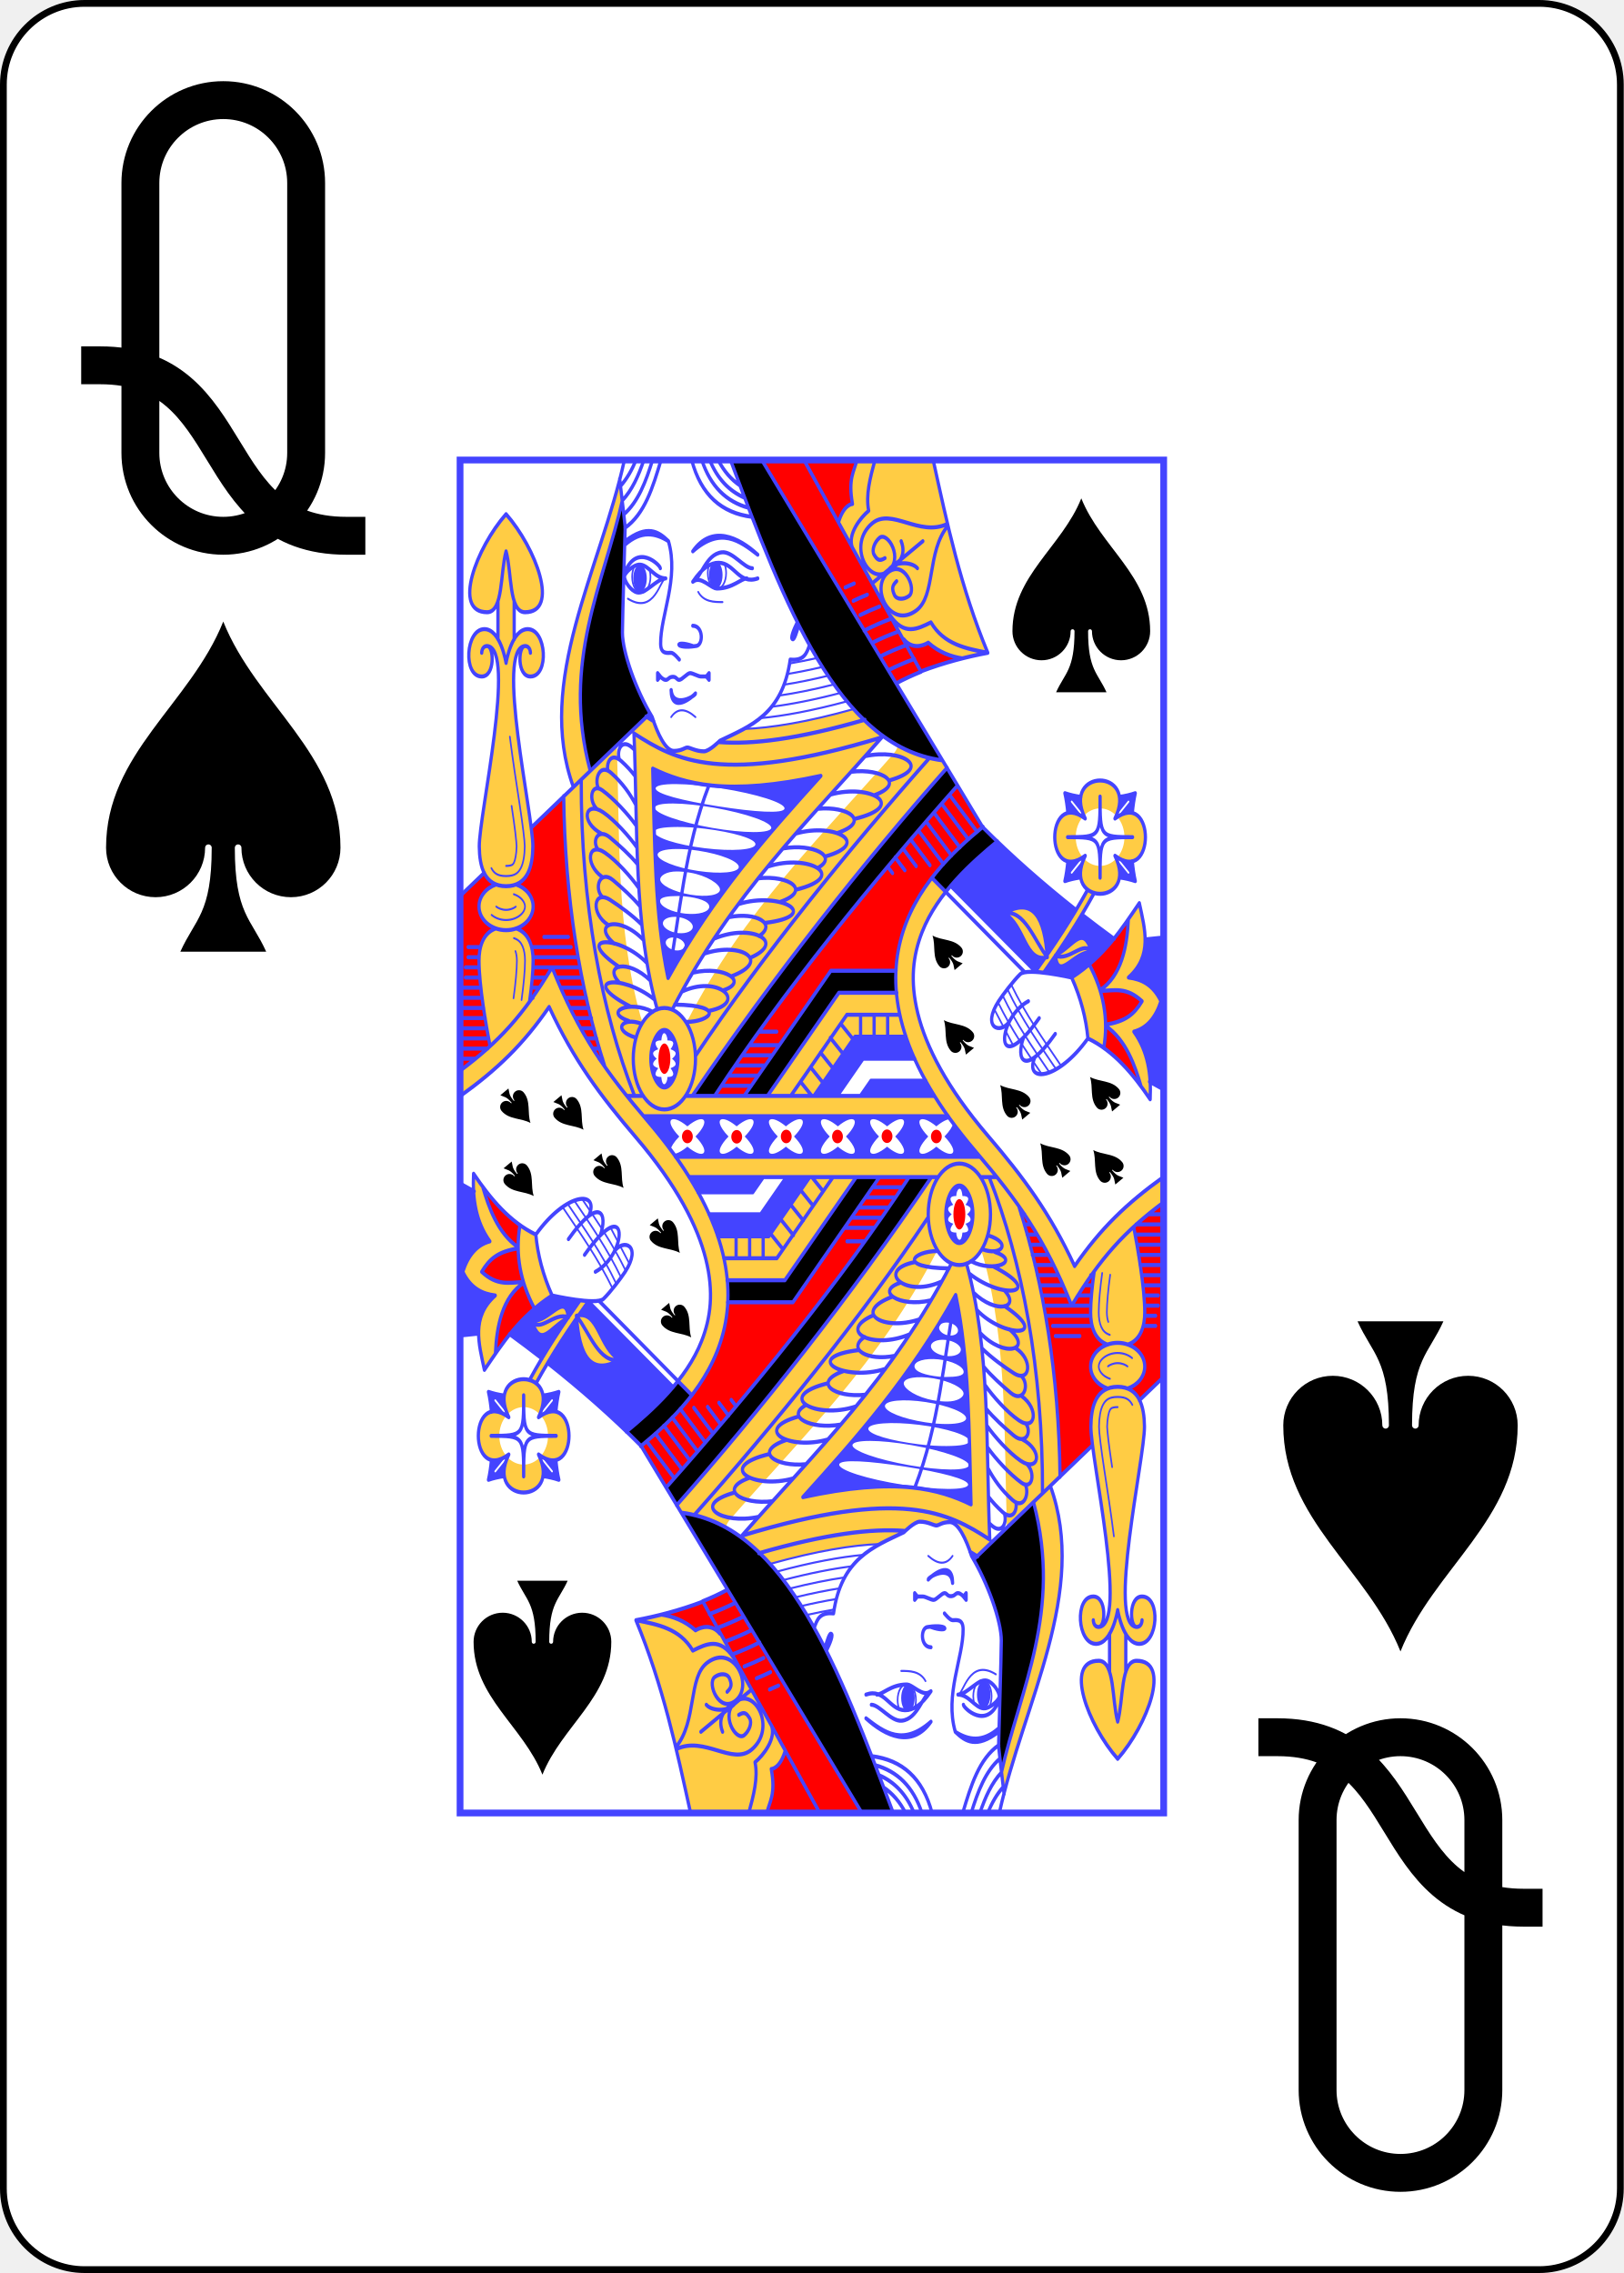
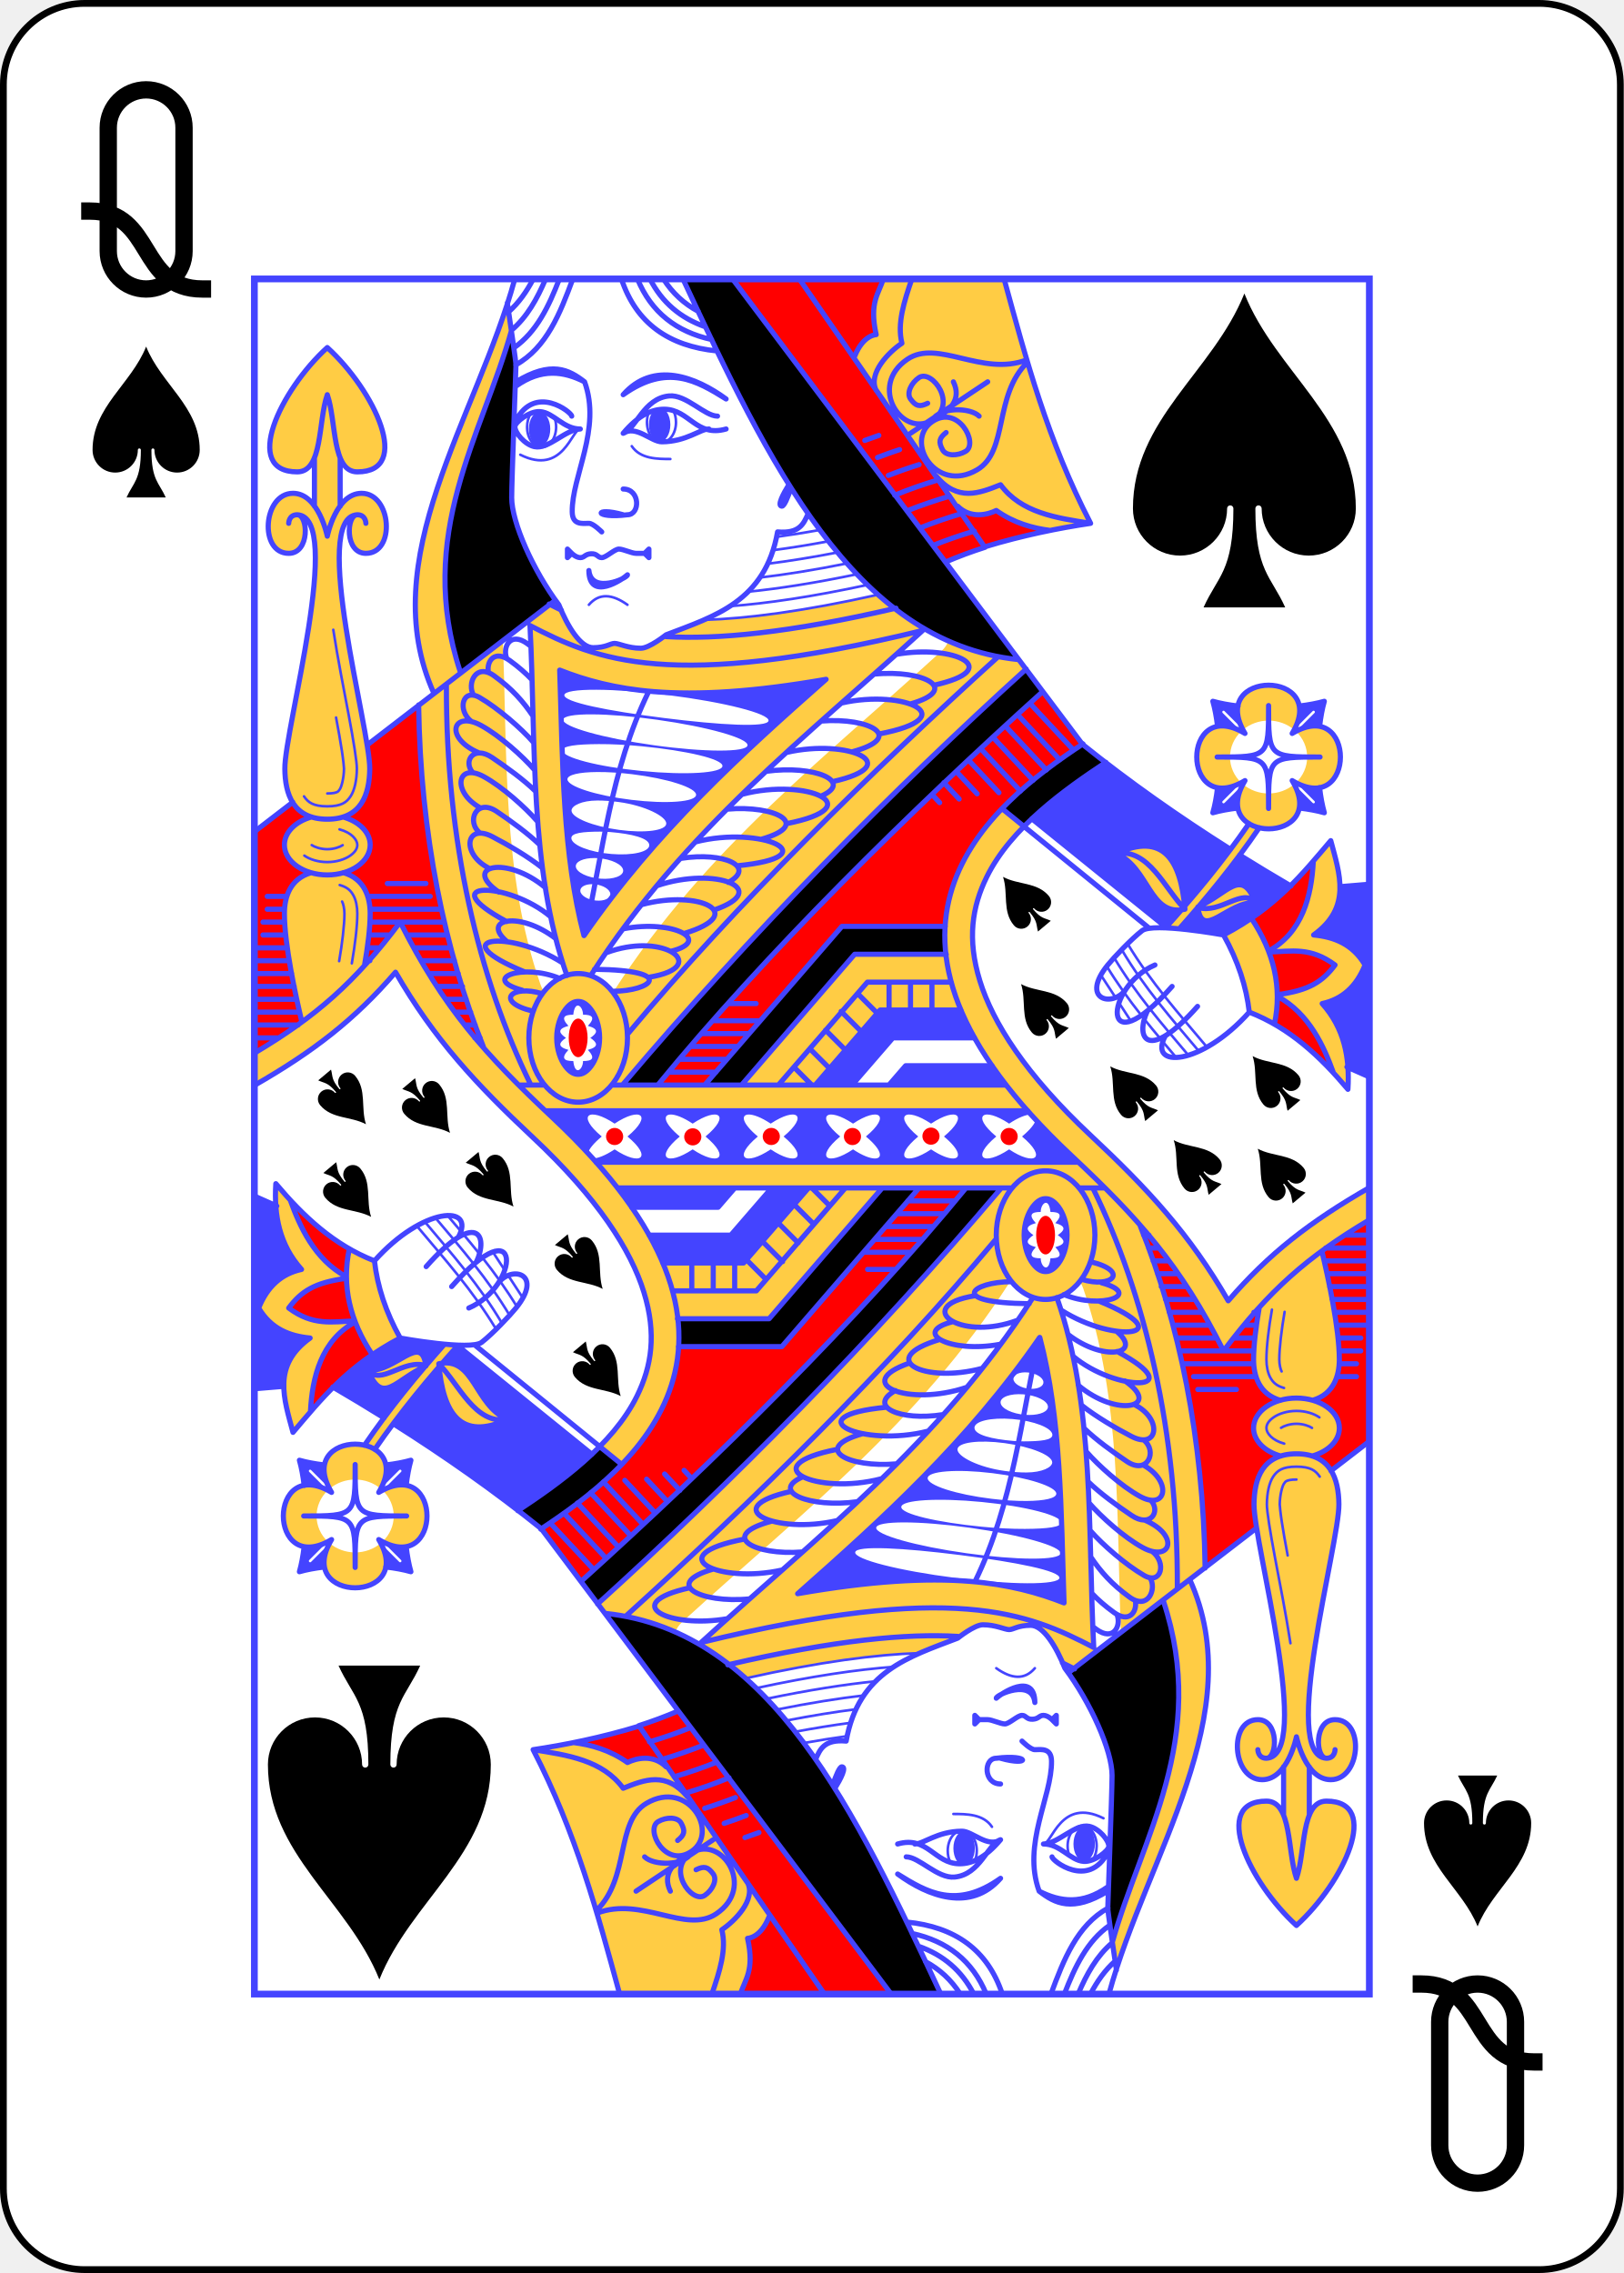
<svg xmlns="http://www.w3.org/2000/svg" xmlns:xlink="http://www.w3.org/1999/xlink" class="card" face="QS" height="3.5in" preserveAspectRatio="none" viewBox="-120 -168 240 336" width="2.5in">
  <defs>
    <symbol id="VSQ" viewBox="-500 -500 1000 1000" preserveAspectRatio="xMinYMid">
      <path d="M-260 100C40 100 -40 460 260 460M-175 0L-175 -285A175 175 0 0 1 175 -285L175 285A175 175 0 0 1 -175 285Z" stroke="black" stroke-width="80" stroke-linecap="square" stroke-miterlimit="1.5" fill="none" />
    </symbol>
    <symbol id="SSQ" viewBox="-600 -600 1200 1200" preserveAspectRatio="xMinYMid">
      <path d="M0 -500C100 -250 355 -100 355 185A150 150 0 0 1 55 185A10 10 0 0 0 35 185C35 385 85 400 130 500L-130 500C-85 400 -35 385 -35 185A10 10 0 0 0 -55 185A150 150 0 0 1 -355 185C-355 -100 -100 -250 0 -500Z" fill="black" />
    </symbol>
    <symbol id="SQ6" preserveAspectRatio="none" viewBox="0 0 1300 2000">
      <path stroke="#44F" stroke-linecap="round" stroke-linejoin="round" stroke-width="3" fill="none" d="M986.603,811.202l17.525,26.837m3.576,5.477 14.288,21.88M993.49,800.868c12.595,20.813 26.365,39.794 40.672,57.94m3.681,4.637c6.057,7.579 12.2,15.026 18.38,22.414m3.579,4.268c4.936,5.872 9.889,11.716 14.837,17.57M1002.289,791.277c25.655,42.892 56.331,77.957 86.527,113.771M1011.321,782.244c26.598,44.899 58.724,81.183 90.152,118.553M1018.211,775.405C1045.438,820.52 1078.197,857.015 1110,895M91.99,409.09c5.346,34.4 12.365,69.897 17.979,99.543 5.614,29.646 9.608,54.847 9.523,62.492 -0.145,13.187 -2.604,25.095 -7.352,32.221C107.393,610.471 101.334,615 85,615 68.666,615 62.607,610.471 57.859,603.346M95.23,511.424c2.783,14.698 5.162,28.283 6.813,38.99 1.65,10.708 2.461,19.517 2.449,20.547 -0.126,11.422 -3.037,21.371 -4.834,24.068 -1.554,2.333 -1.961,2.671 -3.316,3.332C94.986,599.022 91.781,600 85,600M99.244,641.859C113.484,645.758 120,654.053 120,660c0,3.875 -2.134,8.183 -8.246,12.461C105.642,676.739 95.97,680 85,680 74.03,680 64.358,676.739 58.246,672.461M99.477,706.764c8.836,2.486 12.848,6.436 15.93,11.998C118.488,724.324 120,732.046 120,740c0,15.201 -2.706,36.775 -6.41,58.111M102.949,660.283C99.903,662.338 92.86,665 85,665c-7.997,0 -15.198,-2.76 -18.152,-4.828M102.285,726.031C103.523,728.265 105,733.947 105,740c0,13.42 -2.566,34.674 -6.189,55.545M726.76,368.279C639.854,387.672 574.693,396.008 524.839,397.575M715.613,356.589C649.941,370.779 597.123,378.462 554.168,381.631M703.039,344.259c-49.768,10.383 -91.885,16.912 -127.756,20.523M690.788,331.769c-38.303,7.698 -71.908,13.042 -101.508,16.491M680.138,318.872c-30.036,5.827 -57.089,10.165 -81.515,13.253M670.205,305.766c-23.347,4.37 -44.834,7.816 -64.642,10.458M659.573,292.715c-18.048,3.239 -34.946,5.91 -50.783,8.073M390,380c11.945,-13.956 27.221,-12.698 45,0M440,195c10,15 30,15 45,15M310,205c50,25 60,-30 70,-30M350.02,162.055c1.143,3.178 1.786,6.766 1.786,10.564 0,13.036 -7.581,23.604 -16.933,23.604 -9.352,0 -16.933,-10.568 -16.933,-23.604 0,-5.798 1.5,-11.108 3.988,-15.217M488.558,153.607c1.908,3.82 3.026,8.463 3.026,13.47 0,13.036 -7.581,23.604 -16.933,23.604 -9.352,0 -16.933,-10.568 -16.933,-23.604 0,-4.033 0.725,-7.829 2.004,-11.149" />
-       <use xlink:href="#SSQ" height="90" width="90" transform="translate(1188,935)scale(1,0.8)rotate(-40)translate(-45,-45)" />
-       <use xlink:href="#SSQ" height="90" width="90" transform="translate(1194,1043)scale(1,0.8)rotate(-40)translate(-45,-45)" />
-       <use xlink:href="#SSQ" height="90" width="90" transform="translate(1096,1033)scale(1,0.8)rotate(-40)translate(-45,-45)" />
-       <use xlink:href="#SSQ" height="90" width="90" transform="translate(1022,947)scale(1,0.8)rotate(-40)translate(-45,-45)" />
-       <use xlink:href="#SSQ" height="90" width="90" transform="translate(918,851)scale(1,0.8)rotate(-40)translate(-45,-45)" />
-       <use xlink:href="#SSQ" height="90" width="90" transform="translate(897,726)scale(1,0.8)rotate(-40)translate(-45,-45)" />
+       <use xlink:href="#SSQ" height="90" width="90" transform="translate(1188,935)scale(1,1)rotate(-40)translate(-45,-45)" />
+       <use xlink:href="#SSQ" height="90" width="90" transform="translate(1194,1043)scale(1,1)rotate(-40)translate(-45,-45)" />
+       <use xlink:href="#SSQ" height="90" width="90" transform="translate(1096,1033)scale(1,1)rotate(-40)translate(-45,-45)" />
+       <use xlink:href="#SSQ" height="90" width="90" transform="translate(1022,947)scale(1,1)rotate(-40)translate(-45,-45)" />
+       <use xlink:href="#SSQ" height="90" width="90" transform="translate(918,851)scale(1,1)rotate(-40)translate(-45,-45)" />
+       <use xlink:href="#SSQ" height="90" width="90" transform="translate(897,726)scale(1,1)rotate(-40)translate(-45,-45)" />
    </symbol>
    <symbol id="SQ5" preserveAspectRatio="none" viewBox="0 0 1300 2000">
      <path stroke="#44F" stroke-linecap="round" stroke-linejoin="round" stroke-width="6" fill="none" d="M435,885A57.5,75 0 0 1 377.5,960 57.5,75 0 0 1 320,885 57.5,75 0 0 1 377.5,810 57.5,75 0 0 1 435,885v0M417.077,940H876.026M308.271,940h28.757M339.491,970H901.478M131.845,543.196 351.035,374.589M6.9310566e-5,644.615 44.832,610.129M1138.166,665.182C1077.993,627.183 1020.125,586.553 965.296,542.458M1208.58,707.907c-20.188,-11.785 -40.16,-23.815 -59.891,-36.121M557.518,-3.5577172e-4 965.446,542.578M1299.729,1059.765c-68.477,39.278 -116.733,76.573 -164.284,131.813 -44.949,-77.848 -93.918,-130.607 -160.209,-192.689 -76.06,-71.231 -114.274,-131.591 -129.371,-180.426 -15.097,-48.834 -8.908,-86.603 7.949,-120.969 28.317,-57.727 91.513,-102.355 139.07,-133.864M499.685,0.037C598.837,212.453 698.514,423.778 890.342,443.851M364.365,812.312C320.077,685.414 328.509,542.63 321.336,404.177c76.717,39.852 163.357,77.441 457.882,5.761C644.587,533.127 501.693,642.054 392.457,811.847M355.977,456.125c29.63,11.748 64.921,21.562 110.043,25.154 51.306,4.084 115.563,0.486 200.578,-14.406 -98.578,87.128 -198.392,177.482 -282.246,298.861 -24.965,-94.927 -24.797,-201.063 -28.375,-309.609v0M867.343,440.406C719.63,574.076 560.439,730.575 436.094,879.438M223.892,472.869c-0.823,183.169 37.986,343.482 98.116,466.271M191.498,496.713c2.086,150.922 30.405,286.392 75.553,398.739M429.507,939.468C578.783,763.04 746.552,593.77 899.911,454.841M470.355,940.012C595.553,787.076 764.145,621.017 918.956,481.379M525,940 685,755h120.419M567.926,940.05 699.861,787.5h106.789M611.465,939.39 714.723,820h97.264M654.392,939.439 729.584,852.5h93.897M697.397,939.399 744.445,885h95.046M740.075,939.736 759.307,917.5H860M906.392,629.423 1063.785,756.677M871.924,617.813 1043.244,757.011M459.619,481.348C414.869,573.513 406.452,669.627 385,765M303.656,-0.002C259.093,162.789 138.614,327.078 209.423,483.473M240.1,458.28C187.085,297.86 265.541,182.854 300.096,58.96M805.811,330.134c14.888,-6.445 30.422,-12.16 46.149,-17.214M0.097,902.739C71.866,860.067 117.037,820.617 170,750c50,100 99.857,155.164 176.979,227.389 281.561,263.684 94.151,409.611 -13.084,480.469M377.5,842.5c4.423,0 9.318,2.003 14.867,9.24C397.916,858.978 402.5,871.022 402.5,885c0,13.978 -4.584,26.022 -10.133,33.26C386.818,925.497 381.923,927.5 377.5,927.5c-4.423,0 -9.318,-2.003 -14.867,-9.24C357.084,911.022 352.5,898.978 352.5,885c0,-13.978 4.584,-26.022 10.133,-33.26C368.182,844.503 373.077,842.5 377.5,842.5v0M1130,765c16.819,30.213 26.654,60.208 30,90 47.231,18.324 82.887,51.837 115,90 2.342,-37.044 -4.297,-71.387 -30,-100 23.35,-4.999 40.003,-20.019 50,-45 -14.528,-24.402 -35.976,-32.699 -60,-35 44.875,-32.167 30.267,-71.339 20,-110 -32.963,38.744 -63.867,77.98 -125,110v0M1300,705.833l-34.324,2.86M1300,930.555l-26.171,-11.632M1192.727,836.426c37.699,20.42 54.567,59.519 65.28,89.01M1182.969,784.923c26.555,-0.869 48.454,-6.172 77.031,15.077 -14.637,19.516 -30.136,29.721 -67.201,34.643M1234.629,679.158c-1.994,40.389 -12.783,83.276 -52.204,104.577M1162.343,745.425c26.538,39.875 36.074,80.877 26.979,123.434M1130,765c0,0 -82.168,-15 -95,-5 -12.832,10 -32.969,31.307 -40,40 -31.97,39.527 3.645,49.729 20,30M1050,800c-59.312,25.45 -64.226,120.615 20,25M1041.193,853.529c-14.944,32.294 0.758,60.301 58.5,-5.248M1062.185,882.591C1040.994,921.292 1103.755,918.144 1160,855M1063.252,755.8c33.572,-37.624 66.287,-76.827 96.446,-120.735M1078.458,757.687c32.493,-36.683 64.095,-75.006 93.255,-117.826M1085,735c-4.952,-58.002 -25.404,-90.068 -80,-65 38.526,16.691 38.617,74.158 80,65v0M1005,670c37.807,-6.254 56.14,40.797 80,65M1100,732.332c35,-15 50.673,-47.071 67.282,-5 -32.282,-2.084 -62.282,45 -67.282,5v0M1100.066,732.845c26.326,8.267 52.462,-23.905 67.216,-5.514M1155,585C1080,630 1080,485 1155,530c-45,-75 100,-75 55,0 75,-45 75,100 10e-5,55 45,75 -100,75 -55,10e-6v0M1242.5,557.5c-60,0 -60,0 -60,-60 0,60 0,60 -60,60 60,0 60,0 60,60 0,-60 0,-60 60,-60v0M1122.974,521.343c-1.248,-10.594 -3.073,-20.44 -5.474,-28.843 8.577,2.45 18.654,4.3 29.498,5.55M1146.755,616.978c-10.751,1.249 -20.742,3.09 -29.255,5.522 2.422,-8.479 4.258,-18.424 5.507,-29.126M1241.948,592.986c1.25,10.85 3.1,20.933 5.552,29.514 -8.414,-2.404 -18.273,-4.23 -28.883,-5.478M1218.576,497.983c10.625,-1.248 20.499,-3.076 28.924,-5.483 -2.415,8.453 -4.247,18.364 -5.495,29.029M357.959,386.261c-4.785,-2.306 -9.524,-4.688 -14.283,-7.126M748.069,383.939C622.451,413.088 538.889,420.538 479.792,417.078M355.99,456.129c29.627,11.745 64.914,21.559 110.029,25.15 51.303,4.084 115.556,0.486 200.564,-14.404C568.012,554 468.16,644.256 384.25,765.713 359.238,670.907 359.539,564.676 355.99,456.129v0M85,135c10.787,31.13 5,90 35,90 65,0 20,-95 -35,-145 -55,50 -100,145 -35,145 30,0 24.213,-58.87 35,-90v0M40,285c0,0 0,-10 10,-10 12.881,0 15,45 -10,45 -35,0 -30,-70 5,-70 30,0 40,50 40,50 0,0 10,-50 40,-50 35,0 40,70 5,70 -25,0 -22.881,-45 -10,-45 10,0 10,10 10,10M120,275c-55,2.668 15,250 14.491,296.289C134.168,600.673 125,630 85,630 45,630 35.832,600.673 35.509,571.289 35,525 105,277.668 50,275M70,264.984V208.333M100,265.189V208.744M103.206,627.393C121.818,632.488 135,645.167 135,660c0,19.33 -22.386,35 -50,35 -27.614,0 -50,-15.67 -50,-35 0,-14.83 13.177,-27.506 31.782,-32.604M65.931,692.476C41.675,699.577 35,720.74 35,740c0,36.244 13.136,96.133 20.364,126.343M128.369,800.677C132.147,778.914 135,756.89 135,740c0,-19.399 -6.772,-40.731 -31.462,-47.677M256.892,885h6.386M1.1417102e-4,885 28.737,885M245.572,870h11.901M2.5229169e-5,870 51.088,870M233.67,855h18.578M4.1609595e-5,855 52.54,855M222.93,840h24.093M7.6084636e-5,840 49.347,840M212.771,825h29.898M4.2336546e-5,825 46.444,825M203.192,810h34.543M4.0905762e-6,810 43.541,810M194.483,795h38.897M129.462,795h5.225M-3.8457096e-5,795 40.638,795M186.065,780h42.961M131.784,780h14.514M-3.1733115e-5,780 38.316,780M178.228,765h46.734M133.816,765h24.673M10,765H36.284M134.687,750h86.502M10,750H34.543M134.977,735h83.018M15,735H35.123M132.655,720H205M15,720H37.845M155,705h45M325,510c-11.823,-17.571 -24.455,-31.947 -45.421,-47.163 -21.678,-15.732 -32.015,9.636 -23.863,22.705M325,540c-13.684,-15.717 -40.727,-39.318 -62.257,-51.807 -20.397,-11.832 -26.523,15.099 -9.535,27.995M326.649,572.539c-13.684,-15.717 -40.423,-39.856 -62.257,-51.807 -33.042,-18.086 -43.839,14.159 -2.743,31.807M329.682,632.145c-13.684,-15.717 -40.423,-39.856 -62.257,-51.807 -30.812,-16.866 -37.656,16.866 -5.116,35.807M328.068,597.688c-13.861,-13.59 -33.316,-27.705 -50.773,-39.513 -22.074,-14.931 -34.105,4.474 -22.836,17.226M332.196,659.388c-13.77,-13.233 -32.62,-26.885 -49.583,-38.358 -24.045,-16.263 -36.173,12.272 -19.252,25.316M335.481,686.606C319.244,673.642 295.514,659.744 277.425,650.338c-31.27,-16.261 -36.887,20.479 -3.298,37.121M339.442,709.944C293.812,671.344 241.204,684.642 285,715M345.578,743.858c-49.783,-42.234 -140.14,-42.27 -51.454,5.5M359.154,797.427C296.308,757.356 217.415,767.986 315.257,808.088M356.152,815.716c-43.416,-18.163 -92.791,0.21 -43.971,13.658M335.796,833.551c-36.462,-11.384 -55.926,9.427 -11.424,20.211M323.637,467.387c-7.192,-7.586 -15.51,-14.892 -25.859,-22.401 -17.521,-12.715 -26.719,0.327 -25.123,12.489M322.159,428.227c-1.318,-1.002 -2.67,-2.006 -4.059,-3.014 -19.412,-14.087 -28.607,3.442 -24.227,16.361M351.502,769.347c-41.829,-32.623 -87.13,-22.987 -57.826,2.599M396.51,805.034c97.552,1.04 65.936,25.615 21.194,25.634M410.204,785.716c31.879,-11.92 60.58,-9.172 74.958,-1.629 16.817,8.823 14.04,24.205 -26.164,30.349M430.55,757.732c58.577,-11 103.695,13.949 55.485,26.189M451.623,729.604c67.421,-18.097 125.455,10.742 49.426,33.663M469.152,707.617c69.253,-23.471 135.427,4.475 67.152,28.145M497.035,675.734c50.502,-8.008 88.675,9.666 55.551,28.022M514.063,656.567c77.254,-19.945 157.955,17.262 48.763,27.753M550.915,618.31c57.176,-5.002 100.009,18.027 40.226,35.034M568.891,600.939c75.248,-19.798 151.842,14.609 51.224,34.336M596.84,574.156c55.645,-7.643 102.468,11.747 64.246,28.765M620.738,552.108c71.57,-16.516 140.665,14.62 53.46,34.064M660.734,515.57c57.115,-4.525 99.001,18.874 36.455,35.786M684.387,494.589c73.88,-16.895 144.864,16.899 43.681,36.081M722.796,460.826c57.765,-5.504 101.75,17.66 42.025,34.797M748.431,437.765c68.018,-11.92 127.591,17.439 43.802,36.027M645.552,273.862C640.452,285.479 635.593,297.26 610,295c-14.372,81.302 -73.773,98.388 -130,120 0,0 -19.419,15.646 -29.419,15.646C435.581,430.646 425,425 420,425c-5,0 -10,5 -25,5 -15,0 -30,-25 -40,-50 -30,-40 -55,-96.045 -55,-125 0,-20 5.003,-149.999 5,-155 -0.002,-3.089 -5.728,-42.446 -10.104,-72.074M622.933,240.321C616.616,250.552 609.194,264.742 615,265c2.734,0.121 6.97,-10.378 10.244,-19.906M904.16,494.814l50.564,54.175M889.99,508.204l48.735,52.216M875.348,521.087l48.019,51.449M861.637,534.968l46.154,49.451M847.017,547.875l45.963,49.246M832.833,561.25l35.288,37.809M818.663,574.639l24.026,25.742M803.865,587.356l17.842,19.116M790.064,601.14l8.928,9.566M482.759,925h55.419M495.895,910h55.008M508.21,895h55.829M521.346,880h55.419M534.483,865h55.419M552.956,845H585M790,820v32.5M765,820v32.5M740,820v32.5M703.268,833.268l22.578,22.578M684.089,854.089l23.399,23.399M665.936,875.936l22.783,22.783M648.194,898.194l22.578,22.578M629.22,919.22l20.731,20.731M791.296,310.755c15.63,-6.297 31.834,-11.835 48.115,-16.69M776.157,290.351c15.845,-6.355 32.273,-11.933 48.765,-16.813M760.822,270.486c16.181,-6.504 32.973,-12.196 49.824,-17.161M746.548,252.229c16.426,-6.796 33.542,-12.736 50.759,-17.91M739.121,229.174c11.718,-4.608 23.734,-8.797 35.842,-12.6M726.547,208.228c8.464,-3.276 17.075,-6.335 25.756,-9.191M711.686,188.339c5.395,-2.008 10.857,-3.949 16.37,-5.825M900.409,94.432C848.546,114.254 796.728,69.77 761.432,93.622 715,125 755,185 789.335,165.189 821.135,146.84 790,105 775,115c-9.303,6.202 -14.888,18.309 -10,25 6.18,8.459 10.489,9.628 20,5M901.467,97.133C861.761,135.456 879.347,201.012 842.741,222.521 794.423,250.91 757.503,188.968 790.171,166.514c30.256,-20.796 54.606,25.324 39.12,34.554 -9.604,5.724 -22.937,5.55 -26.869,-1.743 -4.972,-9.221 -4.172,-13.613 4.102,-20.203M765,180l90,-60M845,160c-10,-10 -45.467,-11.357 -55,5 22.008,-11.038 34.763,-24.757 25,-45M795,230c25,30 50,20 75,10 24.055,32.765 64.661,38.666 105,45M725,130C715,110 740,85 755,75 749.149,51.949 757.707,26.01 766.594,0.005M700,90c10,-25 25,-25 25,-25 -8.483,-38.172 3.289,-47.867 8.187,-64.931M427.964,0.018C445.065,51.748 483.313,78.4 539.319,83.994M446.671,0.044C462.631,38.844 492.036,61.7 533.14,70.683M461.245,0.016C475.225,27.447 496.929,45.719 525.584,55.748M476.996,0.108C487.38,16.454 500.998,28.964 517.636,37.894M371.264,0.044C356.344,40.197 340.918,80.075 304.697,100.286M355.609,0.044C343.343,31.804 329.139,61.846 302.671,80.299M339.571,0.021C329.734,23.196 317.891,44.53 299.715,59.884M325.157,0.084C317.465,14.722 308.277,27.965 296.268,38.544M305,120c41.102,-25.066 61.561,-14.287 80,0 20,55 -15,110 -14.419,151.676 0.216,15.477 11.727,13.449 19.419,13.324 4.999,-0.081 15,10 15,10M305,125c29.586,-20.976 55.476,-17.507 80,-5M430,245c20,0 20,30 5,30 -40,5 -40,-10 -5,0M365,315v10l5,-5 -5,-5v0M455,320l5,-5v10l-5,-5v0M370,320c0,0 5,5 10,5 5,0 5.244,-4.01 12.322,-4.485C400,320 400,325 405,325c5,0 15,-10 20,-10 5,0 15,5 20,5h10M390,340c3.07,28.452 45.614,8.689 45,5 -5,5 -44.772,31.851 -45,-5v0M430,135c51.536,-36.719 85.865,-16.182 120,5 -35.405,-25.982 -85,-45 -120,-5v0M540,160C525,160 503.53,134.615 483.614,136.451 453.799,139.2 445,175 430,180 447.935,158.592 463.794,151.781 478.07,151.935 507.274,152.251 515,185 550,175M430,180c15,-10 32.809,10.043 45.174,9.945C504.082,189.717 519.494,175 530,175M380,175c-20,0 -30.874,-19.165 -47.032,-20.29 -12.341,-0.86 -29.195,12.612 -29.195,17.612 0,7.071 11.237,20.708 22.743,23.258C342.908,199.214 362.812,175.349 380,175v0M305,165c22.643,-42.75 64.953,-9.492 65,-5M820,265c15,15 35,10 45,5 20.519,14.656 42.757,20.72 62.683,23.229M851.867 312.337C895.106 299.118 938.831 290.348 975 285C924.901 188.223 899.901 94.153 874.117 -0.002 M851.867,312.337C895.106,299.118 938.831,290.348 975,285 924.901,188.223 899.901,94.153 874.117,-0.002M851.013,311.998 635.367,-2.4089679e-4M927.653,293.265C907.757,290.72 885.519,284.656 865,270c-10,5 -30,10 -45,-5" />
    </symbol>
    <symbol id="SQ4" preserveAspectRatio="none" viewBox="0 0 1300 2000">
      <path fill="black" d="M499.674,0C598.831,212.426 698.516,423.784 891.078,444.248L557.508,0ZM299.898,59.855C265.541,182.854 187.085,297.86 240.1,458.279L349.875,372.945C322.205,333.641 300,282.29 300,255c0,-20 5.003,-149.999 5,-155 -10e-4,-2.004 -2.411,-19.274 -5.102,-40.145zM899.91,454.842C746.551,593.77 578.784,763.041 429.508,939.469l40.848,0.543C595.553,787.076 764.144,621.017 918.955,481.379Zm65.791,87.457c-28.872,19.187 -64.125,44.128 -93.979,75.523l25.551,20.043c30.23,-29.844 65.96,-54.59 95.6,-73.979 -9.281,-6.879 -18.471,-14.107 -27.172,-21.588zM685,755 525.102,939.883 570,940 699.861,787.5H806.65L805,755Z" />
    </symbol>
    <symbol id="SQ3" preserveAspectRatio="none" viewBox="0 0 1300 2000">
      <path fill="#44F" d="M472.5,150a12.5,20 0 0 0 -12.5,20 12.5,20 0 0 0 12.5,20 12.5,20 0 0 0 12.5,-20 12.5,20 0 0 0 -12.5,-20zm-140,5a12.5,20 0 0 0 -12.5,20 12.5,20 0 0 0 12.5,20 12.5,20 0 0 0 12.5,-20 12.5,20 0 0 0 -12.5,-20zm23.49,301.129c3.549,108.548 3.248,214.779 28.26,309.584 83.91,-121.457 183.762,-211.713 282.334,-298.838 -85.008,14.89 -149.262,18.489 -200.564,14.404 -45.115,-3.592 -80.402,-13.405 -110.029,-25.15zm42.926,22.922c22.576,0.103 52.528,2.344 83.498,6.246 65.746,8.284 118.153,21.659 117.055,29.873 -1.098,8.214 -56.309,5.079 -122.053,-3.205 -65.739,-8.284 -117.118,-18.579 -116.027,-26.793 0.534,-4.02 14.072,-6.229 37.527,-6.121zM1117.5,492.5c2.401,8.404 4.227,18.249 5.475,28.844v0.361c7.388,-1.364 16.465,0.084 27.232,5.623l-21.267,-21.268a1.5,1.5 0 0 1 1.045,-2.576 1.5,1.5 0 0 1 1.076,0.455l21.268,21.268c-5.529,-10.748 -6.981,-19.813 -5.629,-27.193 -10.729,-1.249 -20.702,-3.086 -29.199,-5.514zm130,0c-8.425,2.407 -18.299,4.234 -28.924,5.482h-0.279c1.361,7.386 -0.087,16.461 -5.623,27.223l21.266,-21.266a1.5,1.5 0 0 1 1.031,-0.453 1.5,1.5 0 0 1 1.09,2.574l-21.267,21.268c10.757,-5.534 19.827,-6.984 27.211,-5.627v-0.172c1.249,-10.665 3.081,-20.576 5.496,-29.029zm-853.6,15.258c20.384,0.103 47.429,2.344 75.393,6.246 59.364,8.284 106.684,21.659 105.691,29.873 -0.993,8.214 -49.917,8.157 -109.277,-0.127 -59.364,-8.284 -106.684,-21.659 -105.691,-29.873 0.486,-4.019 12.709,-6.227 33.885,-6.119zm7.695,34.68c15.094,-0.075 32.615,0.814 50.479,2.562 51.501,5.041 94.008,14.752 93.676,23.004 -0.329,8.252 -42.347,10.855 -93.85,5.814C400.399,568.778 358.918,558.002 359.25,549.75c0.203,-5.087 15.52,-7.179 42.346,-7.312zm590.814,21.094c-26.288,17.831 -58.004,39.716 -85.844,65.822L1063.252,755.799c5.929,-6.645 11.831,-13.341 17.697,-20.102C1043.571,740.317 1042.225,686.128 1005,670c53.451,-24.542 74.165,5.695 79.658,61.402 18.288,-21.222 36.203,-43.132 53.461,-66.25 -50.496,-31.89 -99.368,-65.632 -145.709,-101.621zm92.248,167.871c-1.235,1.434 -2.47,2.867 -3.709,4.295 1.306,-0.161 2.653,-0.388 4.051,-0.697 -0.104,-1.216 -0.224,-2.404 -0.342,-3.598zm-21.406,24.396 1.324,1.023C1092.824,758.22 1130,765 1130,765c33.235,-17.408 57.528,-36.95 78.082,-57.385 -19.956,-11.655 -39.702,-23.553 -59.211,-35.719 -15.553,20.888 -31.646,40.782 -48.066,60.072 34.429,-15.142 49.998,-46.38 66.478,-4.637 -32.143,-2.075 -62.02,44.581 -67.213,5.5 -7.149,8.386 -14.356,16.663 -21.611,24.854zM399.885,574.988c12.139,-0.075 26.23,0.814 40.598,2.562 41.421,5.041 74.783,15.817 74.516,24.068 -0.265,8.252 -34.059,10.855 -75.48,5.814 -41.421,-5.041 -74.783,-15.817 -74.516,-24.068 0.164,-5.087 13.308,-8.243 34.883,-8.377zm814.908,12.684 21.267,21.268a1.5,1.5 0 1 1 -2.121,2.121l-21.266,-21.266c5.537,10.764 6.984,19.84 5.621,27.227h0.322c10.609,1.248 20.468,3.074 28.883,5.479 -2.428,-8.497 -4.263,-18.47 -5.512,-29.199 -7.381,1.352 -16.447,-0.099 -27.195,-5.629zm-64.588,0.002c-10.75,5.53 -19.816,6.98 -27.197,5.627v0.072c-1.249,10.702 -3.085,20.648 -5.508,29.127 8.498,-2.428 18.47,-4.265 29.199,-5.514 -1.352,-7.38 0.1,-16.446 5.629,-27.193l-21.268,21.268a1.5,1.5 0 1 1 -2.121,-2.121zM399.951,608.221c7.756,-0.014 16.339,0.596 25.049,1.779 30.51,4.147 55.198,16.746 55.244,25 0.049,8.255 -24.648,11.585 -55.16,7.438 -30.51,-4.147 -55.282,-14.199 -55.328,-22.453 -0.032,-5.623 11.687,-11.731 30.195,-11.764zm2.941,36.283c3.928,-0.016 8.001,0.151 12.107,0.496 25.086,2.107 44.778,7.028 45.422,14.979 0.643,7.95 -19.171,12.686 -44.256,10.578 -25.086,-2.107 -45.944,-10.261 -46.588,-18.211 -0.523,-6.467 13.793,-7.764 33.314,-7.842zm-6.371,30.781c1.538,10e-4 3.102,0.061 4.674,0.18 15.244,1.152 28.128,7.433 28.779,14.027 0.652,6.595 -11.178,11.008 -26.422,9.855 -15.244,-1.152 -28.128,-7.433 -28.779,-14.027 -0.573,-5.812 8.608,-10.048 21.748,-10.035zm-2.721,30.471c0.975,0.002 1.966,0.05 2.963,0.145 9.661,0.914 17.828,5.899 18.242,11.133 0.413,5.235 -7.086,8.737 -16.748,7.822 -9.661,-0.914 -17.828,-5.899 -18.242,-11.133 -0.364,-4.614 5.455,-7.977 13.785,-7.967zm906.199,0.078 -34.277,2.855c0.225,20.003 -6.783,39.153 -30.719,56.311 24.024,2.301 45.472,10.598 60,35 -9.997,24.981 -26.65,40.001 -50,45 19.682,21.91 28.177,47.183 30.029,74.453l0.01,0.008 24.957,11.094zm-167.266,64.205c0.237,0.446 0.471,0.893 0.705,1.34 -0.234,-0.446 -0.468,-0.893 -0.705,-1.34zm3.041,5.883c0.083,0.166 0.171,0.332 0.254,0.498 -0.083,-0.166 -0.171,-0.332 -0.254,-0.498zm2.676,5.484c0.215,0.453 0.425,0.905 0.637,1.357 -0.212,-0.452 -0.422,-0.905 -0.637,-1.357zm2.455,5.324c0.179,0.4 0.364,0.801 0.541,1.201 -0.177,-0.4 -0.361,-0.801 -0.541,-1.201zm2.596,5.984c0.21,0.502 0.413,1.004 0.619,1.506 -0.206,-0.502 -0.409,-1.004 -0.619,-1.506zm2.07,5.117c0.198,0.503 0.4,1.005 0.594,1.508 -0.194,-0.503 -0.396,-1.005 -0.594,-1.508zm2.342,6.188c0.192,0.531 0.376,1.061 0.564,1.592 -0.188,-0.531 -0.372,-1.061 -0.564,-1.592zm1.732,4.965c0.204,0.605 0.411,1.21 0.609,1.814 -0.199,-0.605 -0.405,-1.21 -0.609,-1.814zm2.027,6.266c0.185,0.602 0.358,1.203 0.537,1.805 -0.179,-0.601 -0.352,-1.203 -0.537,-1.805zm1.469,5.01c0.18,0.638 0.359,1.276 0.533,1.914 -0.174,-0.638 -0.353,-1.276 -0.533,-1.914zM377.5,842.5c-4.423,0 -9.318,2.003 -14.867,9.24C357.084,858.978 352.5,871.022 352.5,885c0,13.978 4.584,26.022 10.133,33.26 5.549,7.238 10.444,9.24 14.867,9.24 4.423,0 9.318,-2.003 14.867,-9.24C397.916,911.022 402.5,898.978 402.5,885c0,-13.978 -4.584,-26.022 -10.133,-33.26C386.818,844.503 381.923,842.5 377.5,842.5Zm-0.273,4.795c2.956,0.088 5.949,5.08 5.949,10.705 10.931,-0.111 14.677,3.311 5.676,13 13.697,3.744 10.645,8.7 2.838,14 7.808,5.3 10.86,10.256 -2.838,14 9.002,9.689 5.255,13.111 -5.676,13 0,10 -9.46,18 -11.352,0 -10.931,0.111 -14.677,-3.311 -5.676,-13 -13.697,-3.744 -10.645,-8.7 -2.838,-14 -7.808,-5.3 -10.86,-10.256 2.838,-14 -9.002,-9.689 -5.255,-13.111 5.676,-13 0.828,-7.875 3.103,-10.773 5.402,-10.705zm352.357,5.205 -75.191,86.939 43.004,-0.041L744.445,885H840l-15,-32.5zm29.723,65 -19.23,22.236L876.25,939.955 860,917.5Zm-104.135,52.42 -315.76,0.18c2.44,2.479 4.988,4.874 7.566,7.289 15.37,14.394 29.321,28.433 41.91,42.127 1.07,-4.444 6.05,-11.131 16.111,-19.516 -30,-25 -15,-35 15,-15 30,-20 45,-10 15,15 30,25 15,35 -15,15 -11.069,7.379 -20.085,10.664 -25.562,10.629 1.311,1.463 2.628,2.926 3.906,4.381l256.418,-0.133zm-170.012,4.445C490.609,974.219 499.75,977.5 511,985c30,-20 45,-10 15,15 30,25 15,35 -15,15 -30,20 -45,10 -15,-15 -18.75,-15.625 -19.922,-25.391 -10.84,-25.635zm91,0C581.609,974.219 590.75,977.5 602,985c30,-20 45,-10 15,15 30,25 15,35 -15,15 -30,20 -45,10 -15,-15 -18.75,-15.625 -19.922,-25.391 -10.84,-25.635z" />
    </symbol>
    <symbol id="SQ2" preserveAspectRatio="none" viewBox="0 0 1300 2000">
      <path fill="red" d="M557.518,0 805.967,330.457 851.014,311.998 635.367,0Zm78.021,0 63.766,90.75C710,65 725,65 725,65 716.507,26.779 728.315,17.104 733.201,0ZM820,265 851.867,312.338C877.508,304.499 903.32,298.225 927.654,293.266 907.758,290.721 885.519,284.656 865,270c-10,5 -30,10 -45,-5zm99.127,216.287C764.145,621.016 595.553,787.076 470.355,940.012L525,940 685,755h120.418l-0.055,-0.412c6.374,-102.762 97.501,-170.658 160.412,-212.229zm-727.42,15.562 -59.861,46.348 -0.396,0.305c1.931,12.046 3.108,21.693 3.041,27.787 -0.259,23.595 -6.221,47.154 -30.277,55.812C121.818,632.489 135,645.167 135,660 129.282,676.588 118.028,686.751 104.152,691.959 128.228,699.269 135,720.601 135,740c0,16.89 -2.852,38.915 -6.16,60.219 -1.952,2.162 -3.909,4.293 -5.873,6.395C138.567,789.967 153.927,771.431 170,750 200.251,810.502 230.449,854.592 266.857,895.715 221.902,783.105 193.584,647.634 191.707,496.85ZM44.531,610.361 0,644.615V902.783C30.798,884.466 56.707,866.736 80.428,846.898 72.428,853.57 64.158,860.019 55.518,866.33 48.136,836.132 35,776.244 35,740 35,720.74 41.675,699.576 65.385,692.256 47.266,686.611 35,674.308 35,660 35,645.17 48.177,632.494 66.973,627.498 56.529,624.356 49.362,618.221 44.531,610.361Zm1190.098,68.797 -1.121,1.047c-20.054,23.043 -41.871,45.665 -71.744,65.723 27.117,39.371 36.653,80.374 27.744,123.129 25.439,14.765 47.233,33.87 67.875,55.842 -10.09,-28.954 -26.957,-68.052 -64.619,-89.363C1229.865,829.721 1245.363,819.516 1260,800c-28.578,-21.248 -50.476,-15.945 -77.303,-15.67 39.149,-21.896 49.937,-64.783 51.932,-105.172zM110.746,819.238c-0.789,0.786 -1.581,1.567 -2.373,2.346 0.792,-0.778 1.584,-1.56 2.373,-2.346zm-5.152,5.051c-0.768,0.743 -1.535,1.487 -2.307,2.223 0.771,-0.735 1.538,-1.48 2.307,-2.223zm-5.262,5.006c-2.077,1.946 -4.165,3.876 -6.273,5.779 2.104,-1.902 4.195,-3.831 6.273,-5.779zm-6.539,6.021c-1.468,1.323 -2.945,2.636 -4.43,3.939 1.482,-1.304 2.962,-2.615 4.43,-3.939zM377.5,862.5a11,22.5 0 0 0 -11,22.5 11,22.5 0 0 0 11,22.5 11,22.5 0 0 0 11,-22.5 11,22.5 0 0 0 -11,-22.5zm225.176,127.465a10,10 0 0 0 -10,10 10,10 0 0 0 10,10 10,10 0 0 0 10,-10 10,10 0 0 0 -10,-10zM420,990a10,10 0 0 0 -10,10 10,10 0 0 0 10,10 10,10 0 0 0 10,-10 10,10 0 0 0 -10,-10zm91.133,0.41a10,10 0 0 0 -10,10 10,10 0 0 0 10,10 10,10 0 0 0 10,-10 10,10 0 0 0 -10,-10z" />
    </symbol>
    <symbol id="SQ1" preserveAspectRatio="none" viewBox="0 0 1300 2000">
      <path fill="#FC4" d="M635.396,0 851.867,312.338C895.107,299.119 938.831,290.348 975,285 924.902,188.224 899.894,94.154 874.111,0ZM295.525,27.285C246.276,180.98 142.754,335.54 209.252,483.084l-17.434,13.449c1.765,151.101 30.085,286.572 74.541,398.609 18.126,21.287 38.562,42.116 61.479,64.115 3.611,3.467 7.285,6.963 11.338,10.619L901.479,970l-0.414,-0.52c-0.122,-0.138 -0.237,-0.274 -0.359,-0.412 15.277,17.283 32.651,35.126 52.316,53.543C1030.143,1094.837 1080,1150 1130,1250c52.982,-70.642 98.186,-110.097 170,-152.787v-37.602c-68.62,39.334 -116.942,76.655 -164.555,131.967 -44.949,-77.848 -93.918,-130.607 -160.209,-192.689 -76.06,-71.231 -114.274,-131.591 -129.371,-180.426 -15.097,-48.834 -8.908,-86.603 7.949,-120.969 28.317,-57.727 91.514,-102.355 139.07,-133.863l-26.779,-21.49C896.537,588.11 793.226,665.675 806.109,786.488L699.861,787.5 568.062,939.893 429.484,939.863C578.06,763.299 745.829,594.028 899.188,455.1l-9.568,-10.99c-28.867,-3.021 -55.644,-10.376 -80.518,-21.428 -1.776,4.173 -4.434,8.021 -7.943,11.234C665.116,558.396 525.47,665.166 419.789,829.432L392.457,811.848C501.693,642.055 644.587,533.127 779.219,409.938l17.514,6.863c-17.744,-8.987 -34.487,-19.892 -50.291,-32.484 -124.713,29.032 -208.275,36.481 -267.268,31.982 0,0 -19.316,14.605 -29.316,14.605 -15,0 -25.58,-5.645 -30.58,-5.645 -5,0 -10,5 -25,5 -15,0 -30,-25 -40,-50 -1.514,-2.019 -3.014,-4.079 -4.232,-5.793l-39.219,30.256 10.51,-0.545c7.172,138.453 -1.258,281.236 43.029,408.135l-27.418,17.666c-1.329,-2.131 -2.433,-4.456 -3.268,-6.957C288.229,692.789 295.294,552.704 289.598,421.1l-69.703,53.773 20.205,-16.594C187.085,297.86 265.54,182.855 300.096,58.961ZM85,80c-55,50 -100,145 -35,145 9.343,0 15.216,-5.71 19.6,-15.59l-0.055,54.807C63.117,255.8 55.219,250 45,250c-35,0 -40,70 -5,70 24.463,0 22.958,-43.082 10.812,-44.932 53.482,5.085 -15.809,250.164 -15.303,296.221 0.268,24.388 6.628,48.737 31.463,56.209C48.177,632.494 35,645.17 35,660 35,674.308 47.266,686.611 65.385,692.256 41.675,699.576 35,720.74 35,740 35,776.244 48.136,836.132 55.518,866.33 82.604,846.546 106.084,825.429 128.84,800.219 132.148,778.915 135,756.89 135,740 135,720.601 128.228,699.269 104.152,691.959 118.028,686.751 129.282,676.588 135,660c0,-14.833 -13.182,-27.511 -30.787,-32.898 24.057,-8.658 30.018,-32.217 30.277,-55.812C134.997,525.232 65.706,280.154 119.188,275.068 107.042,276.918 105.537,320 130,320c35,0 30,-70 -5,-70 -10.834,0 -19.06,6.522 -25.074,15.021L100.252,209.279C104.49,218.999 110.421,225 120,225 185,225 140,130 85,80Zm641.48,287.838c-86.625,19.835 -151.788,28.17 -200.805,29.242 -14.225,6.274 -30.072,11.922 -45.779,18.959 58.993,4.499 142.554,-2.951 267.197,-32.037 -7.753,-5.207 -14.389,-10.769 -20.613,-16.164zm-370.49,88.291c29.627,11.745 64.914,21.559 110.029,25.15 51.303,4.084 115.556,0.486 200.564,-14.404C568.012,554 468.16,644.256 384.25,765.713 359.238,670.907 359.539,564.676 355.99,456.129ZM1182.5,473.75c-24.04,0 -48.056,17.347 -29.859,52.023A45,42.5 0 0 1 1182.5,515a45,42.5 0 0 1 29.865,10.764C1230.552,491.094 1206.538,473.75 1182.5,473.75Zm-54.691,47.48c-45.248,0.775 -37.642,97.738 22.793,66.217A45,42.5 0 0 1 1137.5,557.5a45,42.5 0 0 1 13.111,-29.943c-8.689,-4.533 -16.298,-6.438 -22.803,-6.326zm109.383,0c-6.503,-0.111 -14.108,1.792 -22.793,6.322A45,42.5 0 0 1 1227.5,557.5a45,42.5 0 0 1 -13.109,29.943c60.443,31.534 68.05,-65.438 22.801,-66.213zm-24.83,67.994A45,42.5 0 0 1 1182.5,600 45,42.5 0 0 1 1152.635,589.236c-11.988,22.852 -5.631,38.17 6.973,45.959 -23.682,34.464 -48.941,66.026 -74.949,96.207C1079.165,675.695 1058.451,645.458 1005,670c37.225,16.128 38.571,70.317 75.949,65.697 -5.866,6.761 -11.768,13.457 -17.697,20.102l15.207,1.887c7.255,-8.191 14.462,-16.467 21.611,-24.854 5.193,39.081 35.07,-7.575 67.213,-5.5 -16.48,-41.743 -32.05,-10.505 -66.478,4.637 24.571,-28.866 48.407,-59.083 70.803,-91.955 26.568,6.128 61.741,-10.798 40.754,-50.789zM1255,655c-32.963,38.744 -63.867,77.98 -125,110 16.819,30.213 26.654,60.208 30,90 47.231,18.324 82.887,51.837 115,90 2.342,-37.044 -4.297,-71.387 -30,-100 23.35,-4.999 40.003,-20.019 50,-45 -14.528,-24.402 -35.976,-32.699 -60,-35 44.875,-32.167 30.267,-71.339 20,-110zM811.885,817.785c10.865,41.665 35.342,88.007 78.586,139.424 -4.923,-5.823 -9.663,-11.583 -14.221,-17.254l-286.463,-0.059 64.605,-0.457 75.191,-86.939 93.883,-0.34c-4.903,-11.907 -8.743,-23.391 -11.582,-34.375zM377.5,842.5c4.423,0 9.318,2.003 14.867,9.24C397.916,858.978 402.5,871.022 402.5,885c0,13.978 -4.584,26.022 -10.133,33.26C386.818,925.497 381.923,927.5 377.5,927.5c-4.423,0 -9.318,-2.003 -14.867,-9.24C357.084,911.022 352.5,898.978 352.5,885c0,-13.978 4.584,-26.022 10.133,-33.26C368.182,844.503 373.077,842.5 377.5,842.5Z" />
    </symbol>
-     <rect id="XSQ" width="104" height="200" x="-52" y="-100" />
+     <rect id="XSQ" width="164.8" height="253.538" x="-82.4" y="-126.769" />
  </defs>
  <rect width="239" height="335" x="-119.5" y="-167.5" rx="12" ry="12" fill="white" stroke="black" />
-   <use width="104" height="200" x="-52" y="-100" xlink:href="#SQ1" />
-   <use transform="rotate(180)" width="104" height="200" x="-52" y="-100" xlink:href="#SQ1" />
-   <use width="104" height="200" x="-52" y="-100" xlink:href="#SQ2" />
-   <use transform="rotate(180)" width="104" height="200" x="-52" y="-100" xlink:href="#SQ2" />
-   <use width="104" height="200" x="-52" y="-100" xlink:href="#SQ3" />
-   <use transform="rotate(180)" width="104" height="200" x="-52" y="-100" xlink:href="#SQ3" />
-   <use width="104" height="200" x="-52" y="-100" xlink:href="#SQ4" />
-   <use transform="rotate(180)" width="104" height="200" x="-52" y="-100" xlink:href="#SQ4" />
-   <use width="104" height="200" x="-52" y="-100" xlink:href="#SQ5" />
-   <use transform="rotate(180)" width="104" height="200" x="-52" y="-100" xlink:href="#SQ5" />
-   <use width="104" height="200" x="-52" y="-100" xlink:href="#SQ6" />
-   <use transform="rotate(180)" width="104" height="200" x="-52" y="-100" xlink:href="#SQ6" />
-   <use xlink:href="#VSQ" height="70" width="70" x="-122" y="-156" />
-   <use xlink:href="#SSQ" height="58.558" width="58.558" x="-116.279" y="-81" />
-   <use xlink:href="#SSQ" height="34.4" width="34.4" x="22.624" y="-97.2" />
+   <use width="164.8" height="253.538" x="-82.4" y="-126.769" xlink:href="#SQ1" />
+   <use transform="rotate(180)" width="164.8" height="253.538" x="-82.4" y="-126.769" xlink:href="#SQ1" />
+   <use width="164.8" height="253.538" x="-82.4" y="-126.769" xlink:href="#SQ2" />
+   <use transform="rotate(180)" width="164.8" height="253.538" x="-82.4" y="-126.769" xlink:href="#SQ2" />
+   <use width="164.8" height="253.538" x="-82.4" y="-126.769" xlink:href="#SQ3" />
+   <use transform="rotate(180)" width="164.8" height="253.538" x="-82.4" y="-126.769" xlink:href="#SQ3" />
+   <use width="164.8" height="253.538" x="-82.4" y="-126.769" xlink:href="#SQ4" />
+   <use transform="rotate(180)" width="164.8" height="253.538" x="-82.4" y="-126.769" xlink:href="#SQ4" />
+   <use width="164.8" height="253.538" x="-82.4" y="-126.769" xlink:href="#SQ5" />
+   <use transform="rotate(180)" width="164.8" height="253.538" x="-82.4" y="-126.769" xlink:href="#SQ5" />
+   <use width="164.8" height="253.538" x="-82.4" y="-126.769" xlink:href="#SQ6" />
+   <use transform="rotate(180)" width="164.8" height="253.538" x="-82.4" y="-126.769" xlink:href="#SQ6" />
+   <use xlink:href="#VSQ" height="32" width="32" x="-114.4" y="-156" />
+   <use xlink:href="#SSQ" height="26.769" width="26.769" x="-111.784" y="-119" />
+   <use xlink:href="#SSQ" height="55.68" width="55.68" x="36.088" y="-129.256" />
  <g transform="rotate(180)">
-     <use xlink:href="#VSQ" height="70" width="70" x="-122" y="-156" />
-     <use xlink:href="#SSQ" height="58.558" width="58.558" x="-116.279" y="-81" />
-     <use xlink:href="#SSQ" height="34.4" width="34.4" x="22.624" y="-97.2" />
+     <use xlink:href="#VSQ" height="32" width="32" x="-114.4" y="-156" />
+     <use xlink:href="#SSQ" height="26.769" width="26.769" x="-111.784" y="-119" />
+     <use xlink:href="#SSQ" height="55.68" width="55.68" x="36.088" y="-129.256" />
  </g>
  <use xlink:href="#XSQ" stroke="#44F" fill="none" />
</svg>
